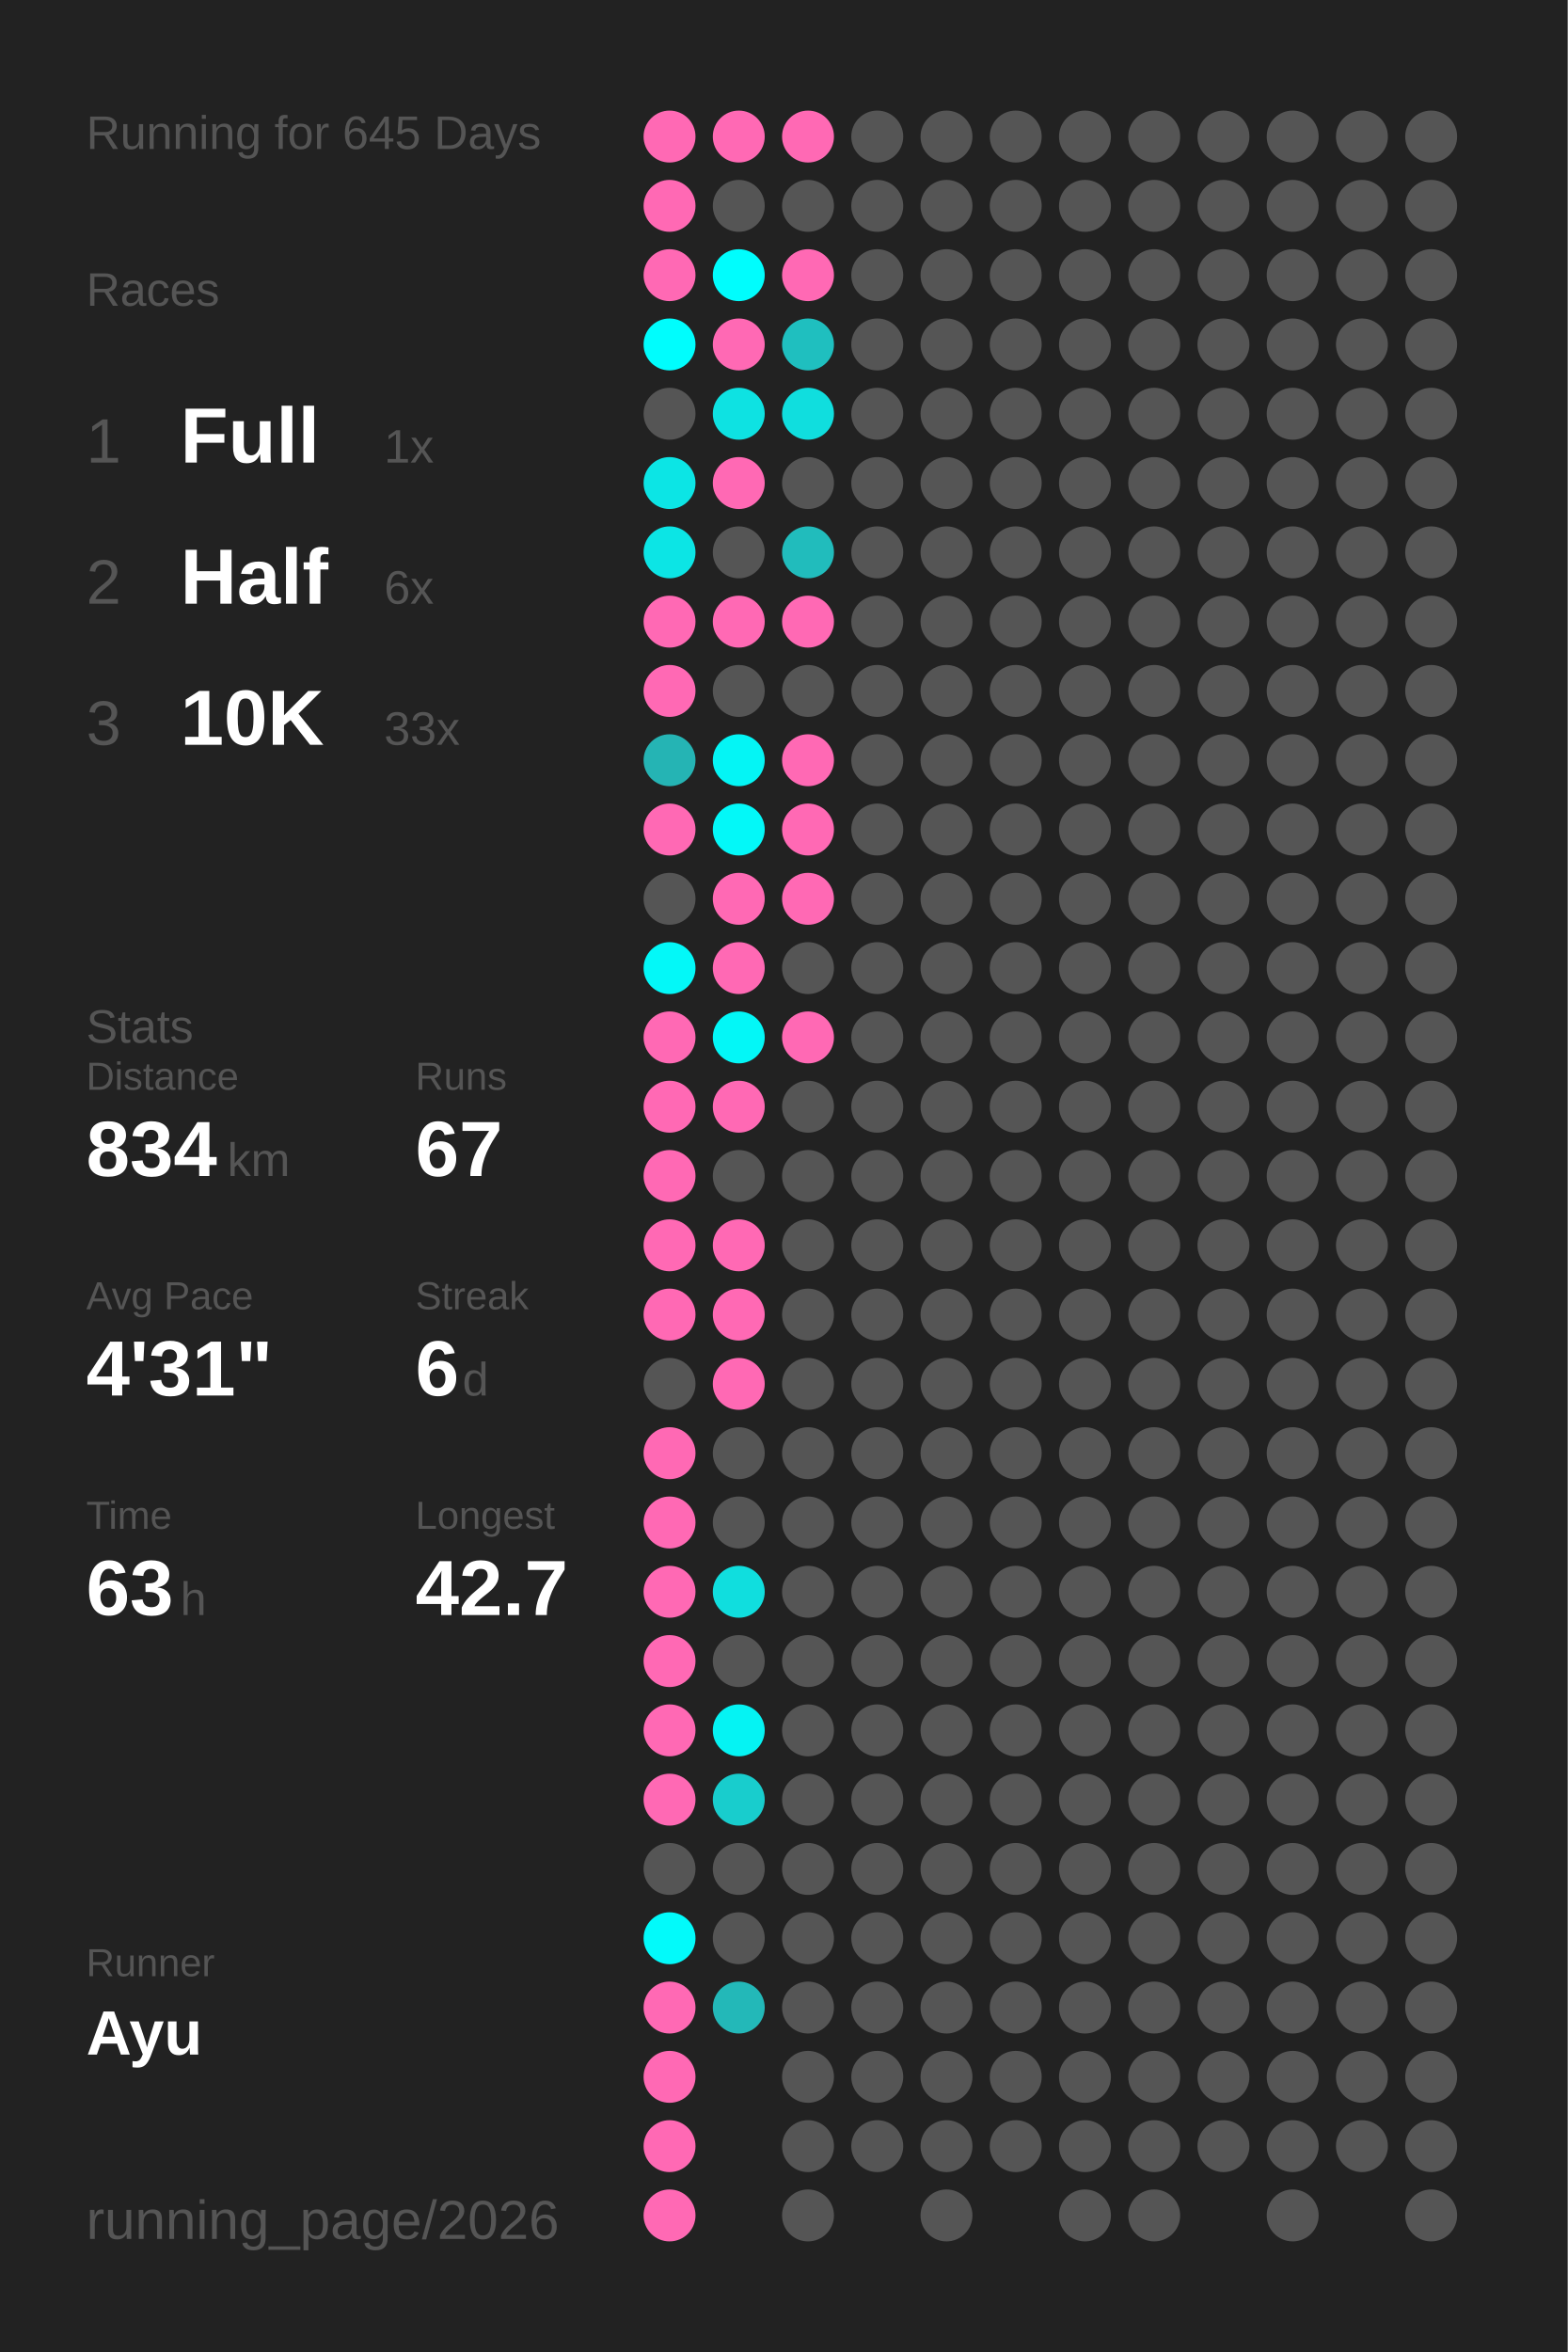
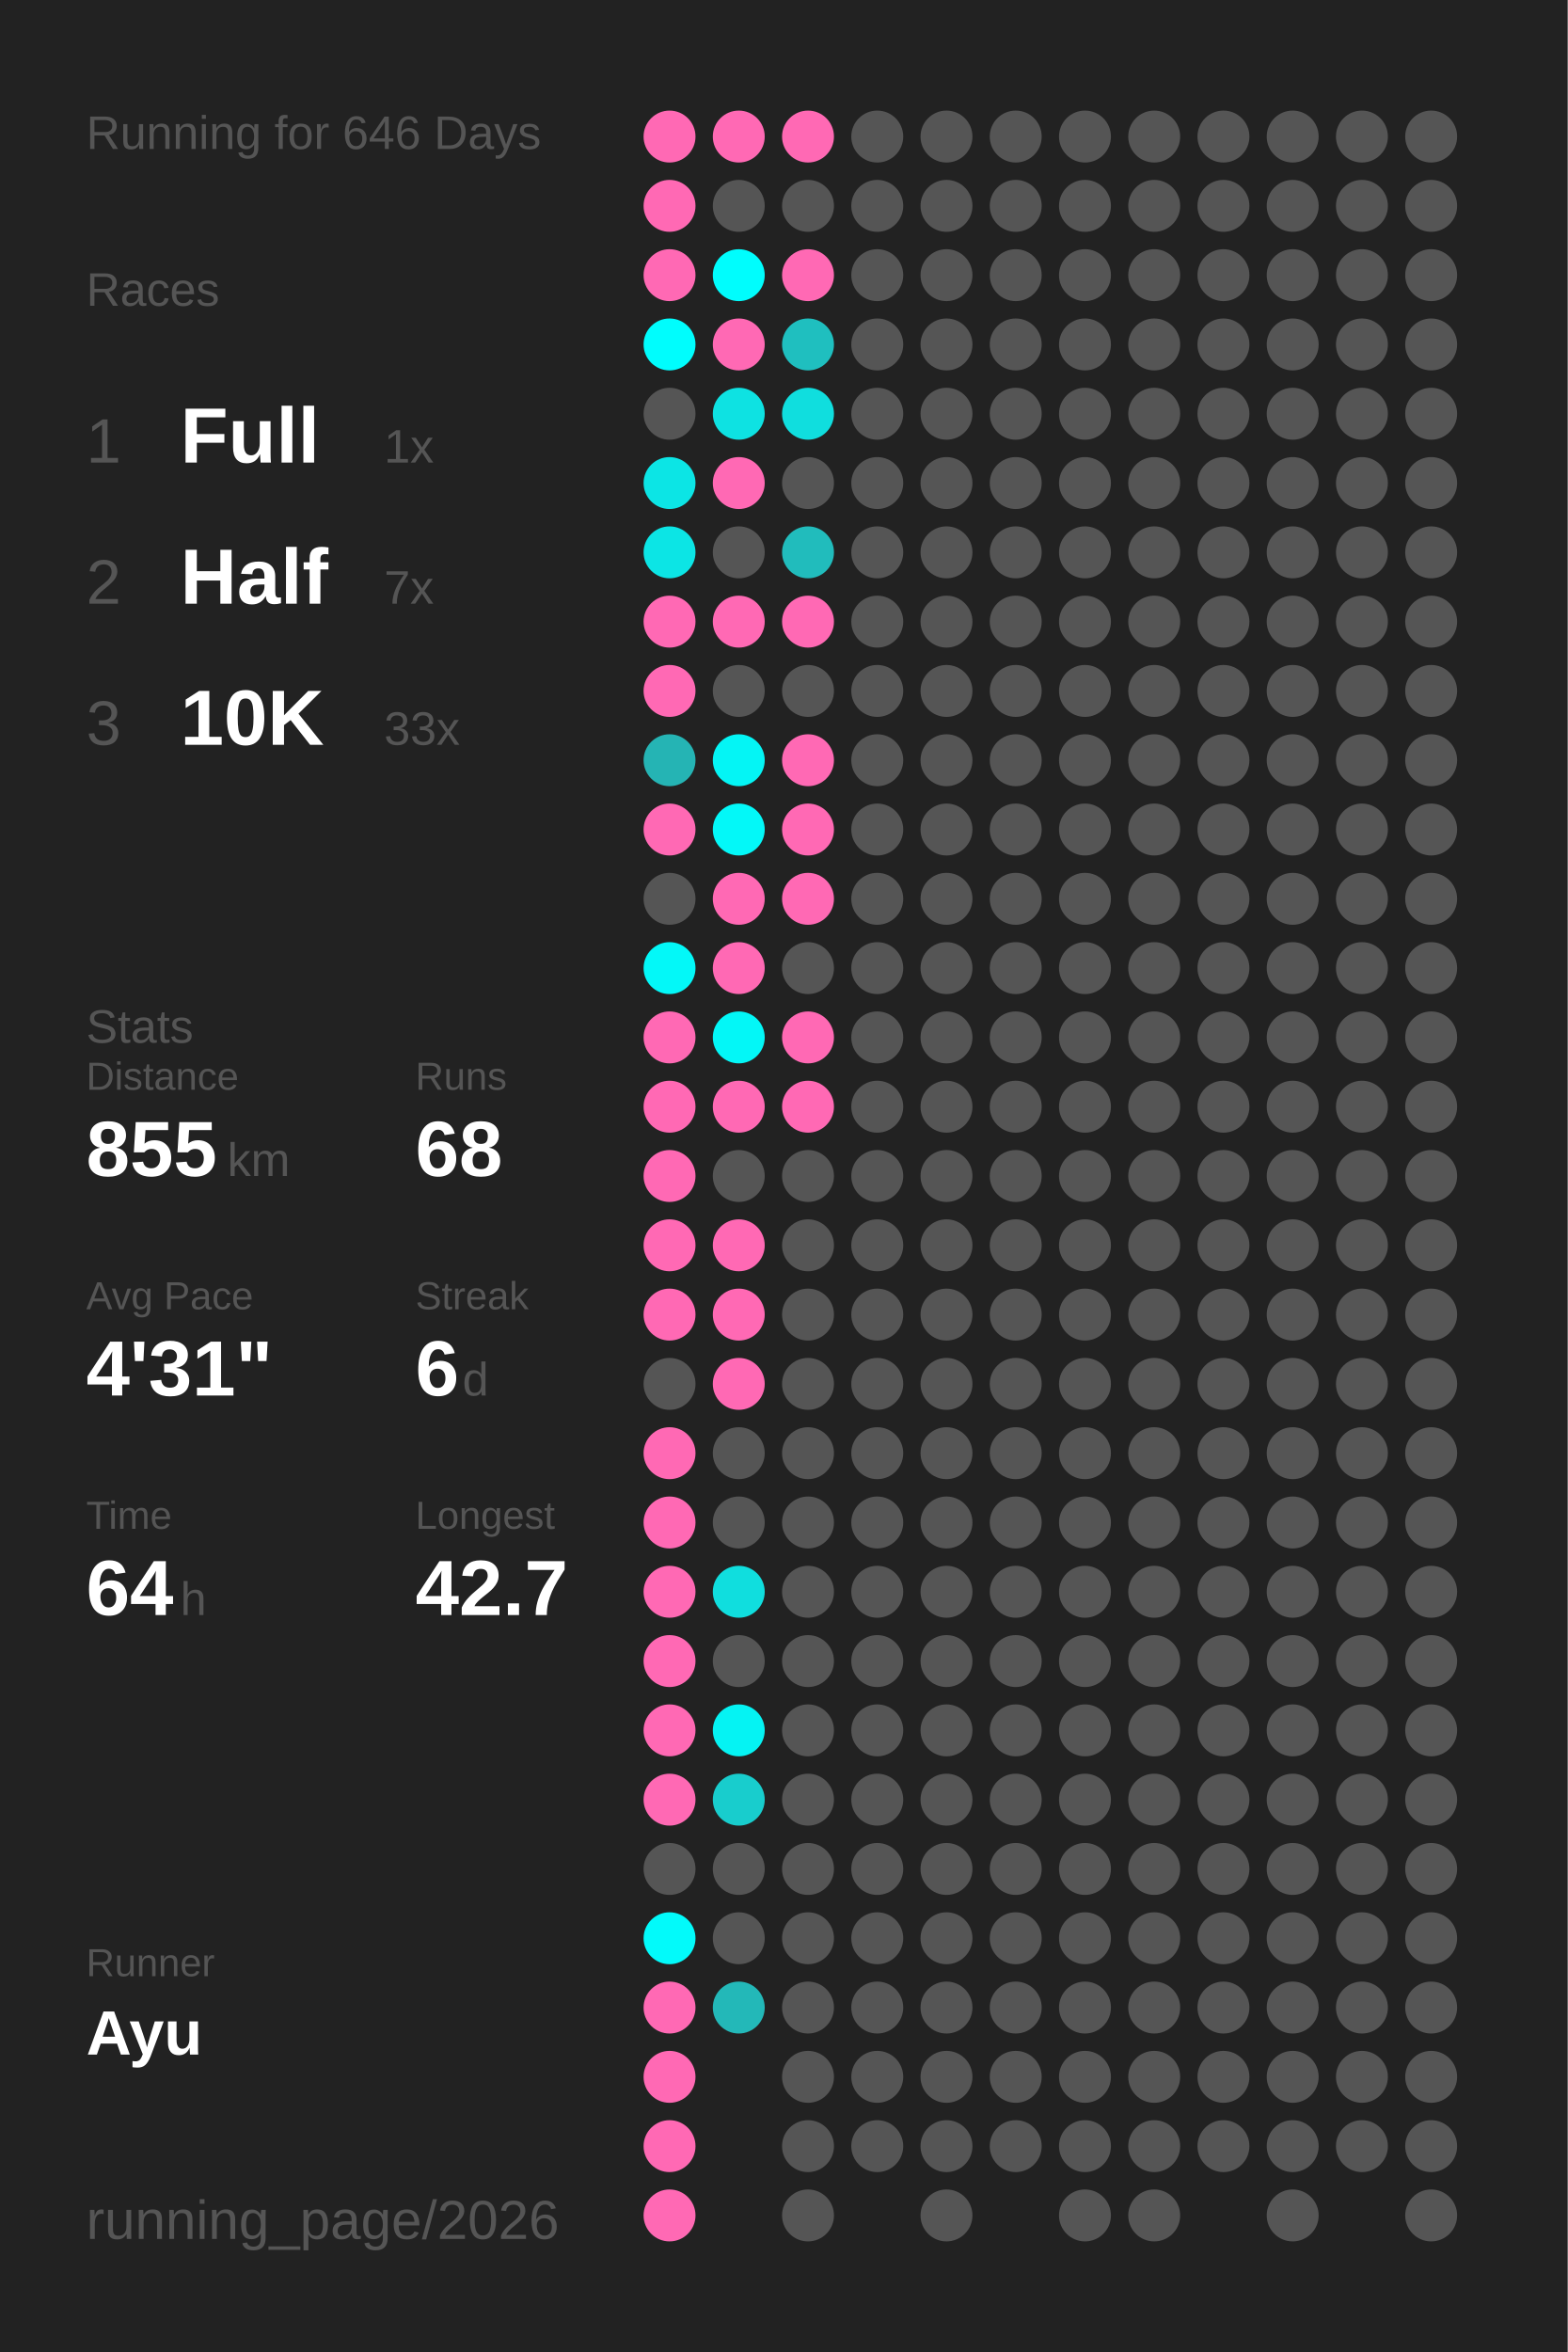
<svg xmlns="http://www.w3.org/2000/svg" baseProfile="full" height="300mm" version="1.1" viewBox="0,0,200,300" width="200mm">
  <defs />
  <rect fill="#222222" height="300" width="200" x="0" y="0" />
-   <text fill="#555555" style="font-size:6px; font-family:Arial;" x="11" y="19">Running for 645 Days</text>
+   <text fill="#555555" style="font-size:6px; font-family:Arial;" x="11" y="19">Running for 646 Days</text>
  <text fill="#555555" style="font-size:6px; font-family:Arial;" x="11" y="39">Races</text>
  <text fill="#555555" style="font-size:8px; font-family:Arial;" x="11" y="59">1</text>
  <text fill="#FFFFFF" style="font-size:10px; font-family:Arial; font-weight:bold;" x="23" y="59">Full</text>
  <text fill="#555555" style="font-size:6px; font-family:Arial;" x="49" y="59">1x</text>
  <text fill="#555555" style="font-size:8px; font-family:Arial;" x="11" y="77">2</text>
  <text fill="#FFFFFF" style="font-size:10px; font-family:Arial; font-weight:bold;" x="23" y="77">Half</text>
-   <text fill="#555555" style="font-size:6px; font-family:Arial;" x="49" y="77">6x</text>
+   <text fill="#555555" style="font-size:6px; font-family:Arial;" x="49" y="77">7x</text>
  <text fill="#555555" style="font-size:8px; font-family:Arial;" x="11" y="95">3</text>
  <text fill="#FFFFFF" style="font-size:10px; font-family:Arial; font-weight:bold;" x="23" y="95">10K</text>
  <text fill="#555555" style="font-size:6px; font-family:Arial;" x="49" y="95">33x</text>
  <text fill="#555555" style="font-size:6px; font-family:Arial;" x="11" y="133">Stats</text>
  <text fill="#555555" style="font-size:5px; font-family:Arial;" x="11" y="139">Distance</text>
-   <text fill="#FFFFFF" style="font-size:10px; font-family:Arial; font-weight:bold;" x="11" y="150">834</text>
+   <text fill="#FFFFFF" style="font-size:10px; font-family:Arial; font-weight:bold;" x="11" y="150">855</text>
  <text fill="#555555" style="font-size:6px; font-family:Arial;" x="29" y="150">km</text>
  <text fill="#555555" style="font-size:5px; font-family:Arial;" x="53" y="139">Runs</text>
-   <text fill="#FFFFFF" style="font-size:10px; font-family:Arial; font-weight:bold;" x="53" y="150">67</text>
+   <text fill="#FFFFFF" style="font-size:10px; font-family:Arial; font-weight:bold;" x="53" y="150">68</text>
  <text fill="#555555" style="font-size:5px; font-family:Arial;" x="11" y="167">Avg Pace</text>
  <text fill="#FFFFFF" style="font-size:10px; font-family:Arial; font-weight:bold;" x="11" y="178">4'31"</text>
  <text fill="#555555" style="font-size:5px; font-family:Arial;" x="53" y="167">Streak</text>
  <text fill="#FFFFFF" style="font-size:10px; font-family:Arial; font-weight:bold;" x="53" y="178">6</text>
  <text fill="#555555" style="font-size:6px; font-family:Arial;" x="59" y="178">d</text>
  <text fill="#555555" style="font-size:5px; font-family:Arial;" x="11" y="195">Time</text>
-   <text fill="#FFFFFF" style="font-size:10px; font-family:Arial; font-weight:bold;" x="11" y="206">63</text>
+   <text fill="#FFFFFF" style="font-size:10px; font-family:Arial; font-weight:bold;" x="11" y="206">64</text>
  <text fill="#555555" style="font-size:6px; font-family:Arial;" x="23" y="206">h</text>
  <text fill="#555555" style="font-size:5px; font-family:Arial;" x="53" y="195">Longest</text>
  <text fill="#FFFFFF" style="font-size:10px; font-family:Arial; font-weight:bold;" x="53" y="206">42.7</text>
  <text fill="#555555" style="font-size:5px; font-family:Arial;" x="11" y="252.065">Runner</text>
  <text fill="#FFFFFF" style="font-size:8px; font-family:Arial; font-weight:bold;" x="11" y="262.065">Ayu</text>
  <text fill="#555555" style="font-size:7px; font-family:Arial;" x="11" y="285.581">running_page/2026</text>
  <circle cx="85.417" cy="17.419" fill="#ff69b4" r="3.312" />
  <circle cx="85.417" cy="26.258" fill="#ff69b4" r="3.312" />
  <circle cx="85.417" cy="35.097" fill="#ff69b4" r="3.312" />
  <circle cx="85.417" cy="43.935" fill="#00fdfd" r="3.312" />
  <circle cx="85.417" cy="52.774" fill="#555555" r="3.312" />
  <circle cx="85.417" cy="61.613" fill="#0ce5e5" r="3.312" />
  <circle cx="85.417" cy="70.452" fill="#0ce5e5" r="3.312" />
  <circle cx="85.417" cy="79.29" fill="#ff69b4" r="3.312" />
  <circle cx="85.417" cy="88.129" fill="#ff69b4" r="3.312" />
  <circle cx="85.417" cy="96.968" fill="#25b4b4" r="3.312" />
  <circle cx="85.417" cy="105.806" fill="#ff69b4" r="3.312" />
  <circle cx="85.417" cy="114.645" fill="#555555" r="3.312" />
  <circle cx="85.417" cy="123.484" fill="#03f8f8" r="3.312" />
  <circle cx="85.417" cy="132.323" fill="#ff69b4" r="3.312" />
  <circle cx="85.417" cy="141.161" fill="#ff69b4" r="3.312" />
  <circle cx="85.417" cy="150" fill="#ff69b4" r="3.312" />
  <circle cx="85.417" cy="158.839" fill="#ff69b4" r="3.312" />
  <circle cx="85.417" cy="167.677" fill="#ff69b4" r="3.312" />
  <circle cx="85.417" cy="176.516" fill="#555555" r="3.312" />
  <circle cx="85.417" cy="185.355" fill="#ff69b4" r="3.312" />
  <circle cx="85.417" cy="194.194" fill="#ff69b4" r="3.312" />
  <circle cx="85.417" cy="203.032" fill="#ff69b4" r="3.312" />
  <circle cx="85.417" cy="211.871" fill="#ff69b4" r="3.312" />
  <circle cx="85.417" cy="220.71" fill="#ff69b4" r="3.312" />
  <circle cx="85.417" cy="229.548" fill="#ff69b4" r="3.312" />
  <circle cx="85.417" cy="238.387" fill="#555555" r="3.312" />
  <circle cx="85.417" cy="247.226" fill="#02fafa" r="3.312" />
  <circle cx="85.417" cy="256.065" fill="#ff69b4" r="3.312" />
  <circle cx="85.417" cy="264.903" fill="#ff69b4" r="3.312" />
  <circle cx="85.417" cy="273.742" fill="#ff69b4" r="3.312" />
  <circle cx="85.417" cy="282.581" fill="#ff69b4" r="3.312" />
  <circle cx="94.25" cy="17.419" fill="#ff69b4" r="3.312" />
  <circle cx="94.25" cy="26.258" fill="#555555" r="3.312" />
  <circle cx="94.25" cy="35.097" fill="#00fdfd" r="3.312" />
  <circle cx="94.25" cy="43.935" fill="#ff69b4" r="3.312" />
  <circle cx="94.25" cy="52.774" fill="#0ee2e2" r="3.312" />
  <circle cx="94.25" cy="61.613" fill="#ff69b4" r="3.312" />
  <circle cx="94.25" cy="70.452" fill="#555555" r="3.312" />
  <circle cx="94.25" cy="79.29" fill="#ff69b4" r="3.312" />
  <circle cx="94.25" cy="88.129" fill="#555555" r="3.312" />
  <circle cx="94.25" cy="96.968" fill="#04f5f5" r="3.312" />
  <circle cx="94.25" cy="105.806" fill="#03f8f8" r="3.312" />
  <circle cx="94.25" cy="114.645" fill="#ff69b4" r="3.312" />
  <circle cx="94.25" cy="123.484" fill="#ff69b4" r="3.312" />
  <circle cx="94.25" cy="132.323" fill="#03f7f7" r="3.312" />
  <circle cx="94.25" cy="141.161" fill="#ff69b4" r="3.312" />
  <circle cx="94.25" cy="150" fill="#555555" r="3.312" />
  <circle cx="94.25" cy="158.839" fill="#ff69b4" r="3.312" />
  <circle cx="94.25" cy="167.677" fill="#ff69b4" r="3.312" />
  <circle cx="94.25" cy="176.516" fill="#ff69b4" r="3.312" />
  <circle cx="94.25" cy="185.355" fill="#555555" r="3.312" />
  <circle cx="94.25" cy="194.194" fill="#555555" r="3.312" />
  <circle cx="94.25" cy="203.032" fill="#10dede" r="3.312" />
  <circle cx="94.25" cy="211.871" fill="#555555" r="3.312" />
  <circle cx="94.25" cy="220.71" fill="#05f3f3" r="3.312" />
  <circle cx="94.25" cy="229.548" fill="#18cdcd" r="3.312" />
  <circle cx="94.25" cy="238.387" fill="#555555" r="3.312" />
  <circle cx="94.25" cy="247.226" fill="#555555" r="3.312" />
  <circle cx="94.25" cy="256.065" fill="#23b8b8" r="3.312" />
  <circle cx="103.083" cy="17.419" fill="#ff69b4" r="3.312" />
  <circle cx="103.083" cy="26.258" fill="#555555" r="3.312" />
  <circle cx="103.083" cy="35.097" fill="#ff69b4" r="3.312" />
  <circle cx="103.083" cy="43.935" fill="#1fbfbf" r="3.312" />
  <circle cx="103.083" cy="52.774" fill="#10dede" r="3.312" />
  <circle cx="103.083" cy="61.613" fill="#555555" r="3.312" />
  <circle cx="103.083" cy="70.452" fill="#21bcbc" r="3.312" />
  <circle cx="103.083" cy="79.29" fill="#ff69b4" r="3.312" />
  <circle cx="103.083" cy="88.129" fill="#555555" r="3.312" />
  <circle cx="103.083" cy="96.968" fill="#ff69b4" r="3.312" />
  <circle cx="103.083" cy="105.806" fill="#ff69b4" r="3.312" />
  <circle cx="103.083" cy="114.645" fill="#ff69b4" r="3.312" />
  <circle cx="103.083" cy="123.484" fill="#555555" r="3.312" />
  <circle cx="103.083" cy="132.323" fill="#ff69b4" r="3.312" />
-   <circle cx="103.083" cy="141.161" fill="#555555" r="3.312" />
+   <circle cx="103.083" cy="141.161" fill="#ff69b4" r="3.312" />
  <circle cx="103.083" cy="150" fill="#555555" r="3.312" />
  <circle cx="103.083" cy="158.839" fill="#555555" r="3.312" />
  <circle cx="103.083" cy="167.677" fill="#555555" r="3.312" />
  <circle cx="103.083" cy="176.516" fill="#555555" r="3.312" />
  <circle cx="103.083" cy="185.355" fill="#555555" r="3.312" />
  <circle cx="103.083" cy="194.194" fill="#555555" r="3.312" />
  <circle cx="103.083" cy="203.032" fill="#555555" r="3.312" />
  <circle cx="103.083" cy="211.871" fill="#555555" r="3.312" />
  <circle cx="103.083" cy="220.71" fill="#555555" r="3.312" />
  <circle cx="103.083" cy="229.548" fill="#555555" r="3.312" />
  <circle cx="103.083" cy="238.387" fill="#555555" r="3.312" />
  <circle cx="103.083" cy="247.226" fill="#555555" r="3.312" />
  <circle cx="103.083" cy="256.065" fill="#555555" r="3.312" />
  <circle cx="103.083" cy="264.903" fill="#555555" r="3.312" />
  <circle cx="103.083" cy="273.742" fill="#555555" r="3.312" />
  <circle cx="103.083" cy="282.581" fill="#555555" r="3.312" />
  <circle cx="111.917" cy="17.419" fill="#555555" r="3.312" />
  <circle cx="111.917" cy="26.258" fill="#555555" r="3.312" />
  <circle cx="111.917" cy="35.097" fill="#555555" r="3.312" />
  <circle cx="111.917" cy="43.935" fill="#555555" r="3.312" />
  <circle cx="111.917" cy="52.774" fill="#555555" r="3.312" />
  <circle cx="111.917" cy="61.613" fill="#555555" r="3.312" />
  <circle cx="111.917" cy="70.452" fill="#555555" r="3.312" />
  <circle cx="111.917" cy="79.29" fill="#555555" r="3.312" />
  <circle cx="111.917" cy="88.129" fill="#555555" r="3.312" />
  <circle cx="111.917" cy="96.968" fill="#555555" r="3.312" />
  <circle cx="111.917" cy="105.806" fill="#555555" r="3.312" />
  <circle cx="111.917" cy="114.645" fill="#555555" r="3.312" />
  <circle cx="111.917" cy="123.484" fill="#555555" r="3.312" />
  <circle cx="111.917" cy="132.323" fill="#555555" r="3.312" />
  <circle cx="111.917" cy="141.161" fill="#555555" r="3.312" />
  <circle cx="111.917" cy="150" fill="#555555" r="3.312" />
  <circle cx="111.917" cy="158.839" fill="#555555" r="3.312" />
  <circle cx="111.917" cy="167.677" fill="#555555" r="3.312" />
  <circle cx="111.917" cy="176.516" fill="#555555" r="3.312" />
  <circle cx="111.917" cy="185.355" fill="#555555" r="3.312" />
  <circle cx="111.917" cy="194.194" fill="#555555" r="3.312" />
  <circle cx="111.917" cy="203.032" fill="#555555" r="3.312" />
  <circle cx="111.917" cy="211.871" fill="#555555" r="3.312" />
  <circle cx="111.917" cy="220.71" fill="#555555" r="3.312" />
  <circle cx="111.917" cy="229.548" fill="#555555" r="3.312" />
  <circle cx="111.917" cy="238.387" fill="#555555" r="3.312" />
  <circle cx="111.917" cy="247.226" fill="#555555" r="3.312" />
  <circle cx="111.917" cy="256.065" fill="#555555" r="3.312" />
  <circle cx="111.917" cy="264.903" fill="#555555" r="3.312" />
  <circle cx="111.917" cy="273.742" fill="#555555" r="3.312" />
  <circle cx="120.75" cy="17.419" fill="#555555" r="3.312" />
  <circle cx="120.75" cy="26.258" fill="#555555" r="3.312" />
  <circle cx="120.75" cy="35.097" fill="#555555" r="3.312" />
  <circle cx="120.75" cy="43.935" fill="#555555" r="3.312" />
  <circle cx="120.75" cy="52.774" fill="#555555" r="3.312" />
  <circle cx="120.75" cy="61.613" fill="#555555" r="3.312" />
  <circle cx="120.75" cy="70.452" fill="#555555" r="3.312" />
  <circle cx="120.75" cy="79.29" fill="#555555" r="3.312" />
  <circle cx="120.75" cy="88.129" fill="#555555" r="3.312" />
  <circle cx="120.75" cy="96.968" fill="#555555" r="3.312" />
  <circle cx="120.75" cy="105.806" fill="#555555" r="3.312" />
  <circle cx="120.75" cy="114.645" fill="#555555" r="3.312" />
  <circle cx="120.75" cy="123.484" fill="#555555" r="3.312" />
  <circle cx="120.75" cy="132.323" fill="#555555" r="3.312" />
  <circle cx="120.75" cy="141.161" fill="#555555" r="3.312" />
  <circle cx="120.75" cy="150" fill="#555555" r="3.312" />
  <circle cx="120.75" cy="158.839" fill="#555555" r="3.312" />
  <circle cx="120.75" cy="167.677" fill="#555555" r="3.312" />
  <circle cx="120.75" cy="176.516" fill="#555555" r="3.312" />
  <circle cx="120.75" cy="185.355" fill="#555555" r="3.312" />
  <circle cx="120.75" cy="194.194" fill="#555555" r="3.312" />
  <circle cx="120.75" cy="203.032" fill="#555555" r="3.312" />
  <circle cx="120.75" cy="211.871" fill="#555555" r="3.312" />
  <circle cx="120.75" cy="220.71" fill="#555555" r="3.312" />
  <circle cx="120.75" cy="229.548" fill="#555555" r="3.312" />
  <circle cx="120.75" cy="238.387" fill="#555555" r="3.312" />
  <circle cx="120.75" cy="247.226" fill="#555555" r="3.312" />
  <circle cx="120.75" cy="256.065" fill="#555555" r="3.312" />
  <circle cx="120.75" cy="264.903" fill="#555555" r="3.312" />
  <circle cx="120.75" cy="273.742" fill="#555555" r="3.312" />
  <circle cx="120.75" cy="282.581" fill="#555555" r="3.312" />
  <circle cx="129.583" cy="17.419" fill="#555555" r="3.312" />
  <circle cx="129.583" cy="26.258" fill="#555555" r="3.312" />
  <circle cx="129.583" cy="35.097" fill="#555555" r="3.312" />
  <circle cx="129.583" cy="43.935" fill="#555555" r="3.312" />
  <circle cx="129.583" cy="52.774" fill="#555555" r="3.312" />
  <circle cx="129.583" cy="61.613" fill="#555555" r="3.312" />
  <circle cx="129.583" cy="70.452" fill="#555555" r="3.312" />
  <circle cx="129.583" cy="79.29" fill="#555555" r="3.312" />
  <circle cx="129.583" cy="88.129" fill="#555555" r="3.312" />
  <circle cx="129.583" cy="96.968" fill="#555555" r="3.312" />
  <circle cx="129.583" cy="105.806" fill="#555555" r="3.312" />
  <circle cx="129.583" cy="114.645" fill="#555555" r="3.312" />
  <circle cx="129.583" cy="123.484" fill="#555555" r="3.312" />
  <circle cx="129.583" cy="132.323" fill="#555555" r="3.312" />
  <circle cx="129.583" cy="141.161" fill="#555555" r="3.312" />
  <circle cx="129.583" cy="150" fill="#555555" r="3.312" />
  <circle cx="129.583" cy="158.839" fill="#555555" r="3.312" />
  <circle cx="129.583" cy="167.677" fill="#555555" r="3.312" />
  <circle cx="129.583" cy="176.516" fill="#555555" r="3.312" />
  <circle cx="129.583" cy="185.355" fill="#555555" r="3.312" />
  <circle cx="129.583" cy="194.194" fill="#555555" r="3.312" />
  <circle cx="129.583" cy="203.032" fill="#555555" r="3.312" />
  <circle cx="129.583" cy="211.871" fill="#555555" r="3.312" />
  <circle cx="129.583" cy="220.71" fill="#555555" r="3.312" />
  <circle cx="129.583" cy="229.548" fill="#555555" r="3.312" />
  <circle cx="129.583" cy="238.387" fill="#555555" r="3.312" />
  <circle cx="129.583" cy="247.226" fill="#555555" r="3.312" />
  <circle cx="129.583" cy="256.065" fill="#555555" r="3.312" />
  <circle cx="129.583" cy="264.903" fill="#555555" r="3.312" />
  <circle cx="129.583" cy="273.742" fill="#555555" r="3.312" />
  <circle cx="138.417" cy="17.419" fill="#555555" r="3.312" />
  <circle cx="138.417" cy="26.258" fill="#555555" r="3.312" />
  <circle cx="138.417" cy="35.097" fill="#555555" r="3.312" />
  <circle cx="138.417" cy="43.935" fill="#555555" r="3.312" />
  <circle cx="138.417" cy="52.774" fill="#555555" r="3.312" />
  <circle cx="138.417" cy="61.613" fill="#555555" r="3.312" />
  <circle cx="138.417" cy="70.452" fill="#555555" r="3.312" />
  <circle cx="138.417" cy="79.29" fill="#555555" r="3.312" />
  <circle cx="138.417" cy="88.129" fill="#555555" r="3.312" />
  <circle cx="138.417" cy="96.968" fill="#555555" r="3.312" />
  <circle cx="138.417" cy="105.806" fill="#555555" r="3.312" />
  <circle cx="138.417" cy="114.645" fill="#555555" r="3.312" />
  <circle cx="138.417" cy="123.484" fill="#555555" r="3.312" />
  <circle cx="138.417" cy="132.323" fill="#555555" r="3.312" />
  <circle cx="138.417" cy="141.161" fill="#555555" r="3.312" />
  <circle cx="138.417" cy="150" fill="#555555" r="3.312" />
  <circle cx="138.417" cy="158.839" fill="#555555" r="3.312" />
  <circle cx="138.417" cy="167.677" fill="#555555" r="3.312" />
  <circle cx="138.417" cy="176.516" fill="#555555" r="3.312" />
  <circle cx="138.417" cy="185.355" fill="#555555" r="3.312" />
  <circle cx="138.417" cy="194.194" fill="#555555" r="3.312" />
  <circle cx="138.417" cy="203.032" fill="#555555" r="3.312" />
  <circle cx="138.417" cy="211.871" fill="#555555" r="3.312" />
  <circle cx="138.417" cy="220.71" fill="#555555" r="3.312" />
  <circle cx="138.417" cy="229.548" fill="#555555" r="3.312" />
  <circle cx="138.417" cy="238.387" fill="#555555" r="3.312" />
  <circle cx="138.417" cy="247.226" fill="#555555" r="3.312" />
  <circle cx="138.417" cy="256.065" fill="#555555" r="3.312" />
  <circle cx="138.417" cy="264.903" fill="#555555" r="3.312" />
  <circle cx="138.417" cy="273.742" fill="#555555" r="3.312" />
  <circle cx="138.417" cy="282.581" fill="#555555" r="3.312" />
  <circle cx="147.25" cy="17.419" fill="#555555" r="3.312" />
  <circle cx="147.25" cy="26.258" fill="#555555" r="3.312" />
  <circle cx="147.25" cy="35.097" fill="#555555" r="3.312" />
  <circle cx="147.25" cy="43.935" fill="#555555" r="3.312" />
  <circle cx="147.25" cy="52.774" fill="#555555" r="3.312" />
  <circle cx="147.25" cy="61.613" fill="#555555" r="3.312" />
  <circle cx="147.25" cy="70.452" fill="#555555" r="3.312" />
  <circle cx="147.25" cy="79.29" fill="#555555" r="3.312" />
  <circle cx="147.25" cy="88.129" fill="#555555" r="3.312" />
  <circle cx="147.25" cy="96.968" fill="#555555" r="3.312" />
  <circle cx="147.25" cy="105.806" fill="#555555" r="3.312" />
  <circle cx="147.25" cy="114.645" fill="#555555" r="3.312" />
  <circle cx="147.25" cy="123.484" fill="#555555" r="3.312" />
  <circle cx="147.25" cy="132.323" fill="#555555" r="3.312" />
  <circle cx="147.25" cy="141.161" fill="#555555" r="3.312" />
  <circle cx="147.25" cy="150" fill="#555555" r="3.312" />
  <circle cx="147.25" cy="158.839" fill="#555555" r="3.312" />
  <circle cx="147.25" cy="167.677" fill="#555555" r="3.312" />
  <circle cx="147.25" cy="176.516" fill="#555555" r="3.312" />
  <circle cx="147.25" cy="185.355" fill="#555555" r="3.312" />
  <circle cx="147.25" cy="194.194" fill="#555555" r="3.312" />
  <circle cx="147.25" cy="203.032" fill="#555555" r="3.312" />
  <circle cx="147.25" cy="211.871" fill="#555555" r="3.312" />
  <circle cx="147.25" cy="220.71" fill="#555555" r="3.312" />
  <circle cx="147.25" cy="229.548" fill="#555555" r="3.312" />
  <circle cx="147.25" cy="238.387" fill="#555555" r="3.312" />
  <circle cx="147.25" cy="247.226" fill="#555555" r="3.312" />
  <circle cx="147.25" cy="256.065" fill="#555555" r="3.312" />
  <circle cx="147.25" cy="264.903" fill="#555555" r="3.312" />
  <circle cx="147.25" cy="273.742" fill="#555555" r="3.312" />
  <circle cx="147.25" cy="282.581" fill="#555555" r="3.312" />
  <circle cx="156.083" cy="17.419" fill="#555555" r="3.312" />
  <circle cx="156.083" cy="26.258" fill="#555555" r="3.312" />
  <circle cx="156.083" cy="35.097" fill="#555555" r="3.312" />
  <circle cx="156.083" cy="43.935" fill="#555555" r="3.312" />
  <circle cx="156.083" cy="52.774" fill="#555555" r="3.312" />
  <circle cx="156.083" cy="61.613" fill="#555555" r="3.312" />
  <circle cx="156.083" cy="70.452" fill="#555555" r="3.312" />
  <circle cx="156.083" cy="79.29" fill="#555555" r="3.312" />
  <circle cx="156.083" cy="88.129" fill="#555555" r="3.312" />
  <circle cx="156.083" cy="96.968" fill="#555555" r="3.312" />
  <circle cx="156.083" cy="105.806" fill="#555555" r="3.312" />
  <circle cx="156.083" cy="114.645" fill="#555555" r="3.312" />
  <circle cx="156.083" cy="123.484" fill="#555555" r="3.312" />
  <circle cx="156.083" cy="132.323" fill="#555555" r="3.312" />
  <circle cx="156.083" cy="141.161" fill="#555555" r="3.312" />
  <circle cx="156.083" cy="150" fill="#555555" r="3.312" />
  <circle cx="156.083" cy="158.839" fill="#555555" r="3.312" />
  <circle cx="156.083" cy="167.677" fill="#555555" r="3.312" />
  <circle cx="156.083" cy="176.516" fill="#555555" r="3.312" />
  <circle cx="156.083" cy="185.355" fill="#555555" r="3.312" />
  <circle cx="156.083" cy="194.194" fill="#555555" r="3.312" />
  <circle cx="156.083" cy="203.032" fill="#555555" r="3.312" />
  <circle cx="156.083" cy="211.871" fill="#555555" r="3.312" />
  <circle cx="156.083" cy="220.71" fill="#555555" r="3.312" />
  <circle cx="156.083" cy="229.548" fill="#555555" r="3.312" />
  <circle cx="156.083" cy="238.387" fill="#555555" r="3.312" />
  <circle cx="156.083" cy="247.226" fill="#555555" r="3.312" />
  <circle cx="156.083" cy="256.065" fill="#555555" r="3.312" />
  <circle cx="156.083" cy="264.903" fill="#555555" r="3.312" />
  <circle cx="156.083" cy="273.742" fill="#555555" r="3.312" />
  <circle cx="164.917" cy="17.419" fill="#555555" r="3.312" />
  <circle cx="164.917" cy="26.258" fill="#555555" r="3.312" />
  <circle cx="164.917" cy="35.097" fill="#555555" r="3.312" />
  <circle cx="164.917" cy="43.935" fill="#555555" r="3.312" />
  <circle cx="164.917" cy="52.774" fill="#555555" r="3.312" />
  <circle cx="164.917" cy="61.613" fill="#555555" r="3.312" />
  <circle cx="164.917" cy="70.452" fill="#555555" r="3.312" />
  <circle cx="164.917" cy="79.29" fill="#555555" r="3.312" />
  <circle cx="164.917" cy="88.129" fill="#555555" r="3.312" />
  <circle cx="164.917" cy="96.968" fill="#555555" r="3.312" />
  <circle cx="164.917" cy="105.806" fill="#555555" r="3.312" />
  <circle cx="164.917" cy="114.645" fill="#555555" r="3.312" />
  <circle cx="164.917" cy="123.484" fill="#555555" r="3.312" />
  <circle cx="164.917" cy="132.323" fill="#555555" r="3.312" />
  <circle cx="164.917" cy="141.161" fill="#555555" r="3.312" />
  <circle cx="164.917" cy="150" fill="#555555" r="3.312" />
  <circle cx="164.917" cy="158.839" fill="#555555" r="3.312" />
  <circle cx="164.917" cy="167.677" fill="#555555" r="3.312" />
  <circle cx="164.917" cy="176.516" fill="#555555" r="3.312" />
  <circle cx="164.917" cy="185.355" fill="#555555" r="3.312" />
  <circle cx="164.917" cy="194.194" fill="#555555" r="3.312" />
  <circle cx="164.917" cy="203.032" fill="#555555" r="3.312" />
  <circle cx="164.917" cy="211.871" fill="#555555" r="3.312" />
  <circle cx="164.917" cy="220.71" fill="#555555" r="3.312" />
  <circle cx="164.917" cy="229.548" fill="#555555" r="3.312" />
  <circle cx="164.917" cy="238.387" fill="#555555" r="3.312" />
  <circle cx="164.917" cy="247.226" fill="#555555" r="3.312" />
  <circle cx="164.917" cy="256.065" fill="#555555" r="3.312" />
  <circle cx="164.917" cy="264.903" fill="#555555" r="3.312" />
  <circle cx="164.917" cy="273.742" fill="#555555" r="3.312" />
  <circle cx="164.917" cy="282.581" fill="#555555" r="3.312" />
  <circle cx="173.75" cy="17.419" fill="#555555" r="3.312" />
  <circle cx="173.75" cy="26.258" fill="#555555" r="3.312" />
  <circle cx="173.75" cy="35.097" fill="#555555" r="3.312" />
  <circle cx="173.75" cy="43.935" fill="#555555" r="3.312" />
  <circle cx="173.75" cy="52.774" fill="#555555" r="3.312" />
  <circle cx="173.75" cy="61.613" fill="#555555" r="3.312" />
  <circle cx="173.75" cy="70.452" fill="#555555" r="3.312" />
  <circle cx="173.75" cy="79.29" fill="#555555" r="3.312" />
  <circle cx="173.75" cy="88.129" fill="#555555" r="3.312" />
  <circle cx="173.75" cy="96.968" fill="#555555" r="3.312" />
  <circle cx="173.75" cy="105.806" fill="#555555" r="3.312" />
  <circle cx="173.75" cy="114.645" fill="#555555" r="3.312" />
  <circle cx="173.75" cy="123.484" fill="#555555" r="3.312" />
  <circle cx="173.75" cy="132.323" fill="#555555" r="3.312" />
  <circle cx="173.75" cy="141.161" fill="#555555" r="3.312" />
  <circle cx="173.75" cy="150" fill="#555555" r="3.312" />
  <circle cx="173.75" cy="158.839" fill="#555555" r="3.312" />
  <circle cx="173.75" cy="167.677" fill="#555555" r="3.312" />
  <circle cx="173.75" cy="176.516" fill="#555555" r="3.312" />
  <circle cx="173.75" cy="185.355" fill="#555555" r="3.312" />
  <circle cx="173.75" cy="194.194" fill="#555555" r="3.312" />
  <circle cx="173.75" cy="203.032" fill="#555555" r="3.312" />
  <circle cx="173.75" cy="211.871" fill="#555555" r="3.312" />
  <circle cx="173.75" cy="220.71" fill="#555555" r="3.312" />
  <circle cx="173.75" cy="229.548" fill="#555555" r="3.312" />
  <circle cx="173.75" cy="238.387" fill="#555555" r="3.312" />
  <circle cx="173.75" cy="247.226" fill="#555555" r="3.312" />
  <circle cx="173.75" cy="256.065" fill="#555555" r="3.312" />
  <circle cx="173.75" cy="264.903" fill="#555555" r="3.312" />
  <circle cx="173.75" cy="273.742" fill="#555555" r="3.312" />
  <circle cx="182.583" cy="17.419" fill="#555555" r="3.312" />
  <circle cx="182.583" cy="26.258" fill="#555555" r="3.312" />
  <circle cx="182.583" cy="35.097" fill="#555555" r="3.312" />
  <circle cx="182.583" cy="43.935" fill="#555555" r="3.312" />
  <circle cx="182.583" cy="52.774" fill="#555555" r="3.312" />
  <circle cx="182.583" cy="61.613" fill="#555555" r="3.312" />
  <circle cx="182.583" cy="70.452" fill="#555555" r="3.312" />
  <circle cx="182.583" cy="79.29" fill="#555555" r="3.312" />
  <circle cx="182.583" cy="88.129" fill="#555555" r="3.312" />
  <circle cx="182.583" cy="96.968" fill="#555555" r="3.312" />
  <circle cx="182.583" cy="105.806" fill="#555555" r="3.312" />
  <circle cx="182.583" cy="114.645" fill="#555555" r="3.312" />
  <circle cx="182.583" cy="123.484" fill="#555555" r="3.312" />
  <circle cx="182.583" cy="132.323" fill="#555555" r="3.312" />
  <circle cx="182.583" cy="141.161" fill="#555555" r="3.312" />
  <circle cx="182.583" cy="150" fill="#555555" r="3.312" />
  <circle cx="182.583" cy="158.839" fill="#555555" r="3.312" />
  <circle cx="182.583" cy="167.677" fill="#555555" r="3.312" />
  <circle cx="182.583" cy="176.516" fill="#555555" r="3.312" />
  <circle cx="182.583" cy="185.355" fill="#555555" r="3.312" />
  <circle cx="182.583" cy="194.194" fill="#555555" r="3.312" />
  <circle cx="182.583" cy="203.032" fill="#555555" r="3.312" />
  <circle cx="182.583" cy="211.871" fill="#555555" r="3.312" />
  <circle cx="182.583" cy="220.71" fill="#555555" r="3.312" />
  <circle cx="182.583" cy="229.548" fill="#555555" r="3.312" />
  <circle cx="182.583" cy="238.387" fill="#555555" r="3.312" />
  <circle cx="182.583" cy="247.226" fill="#555555" r="3.312" />
  <circle cx="182.583" cy="256.065" fill="#555555" r="3.312" />
  <circle cx="182.583" cy="264.903" fill="#555555" r="3.312" />
  <circle cx="182.583" cy="273.742" fill="#555555" r="3.312" />
  <circle cx="182.583" cy="282.581" fill="#555555" r="3.312" />
</svg>
